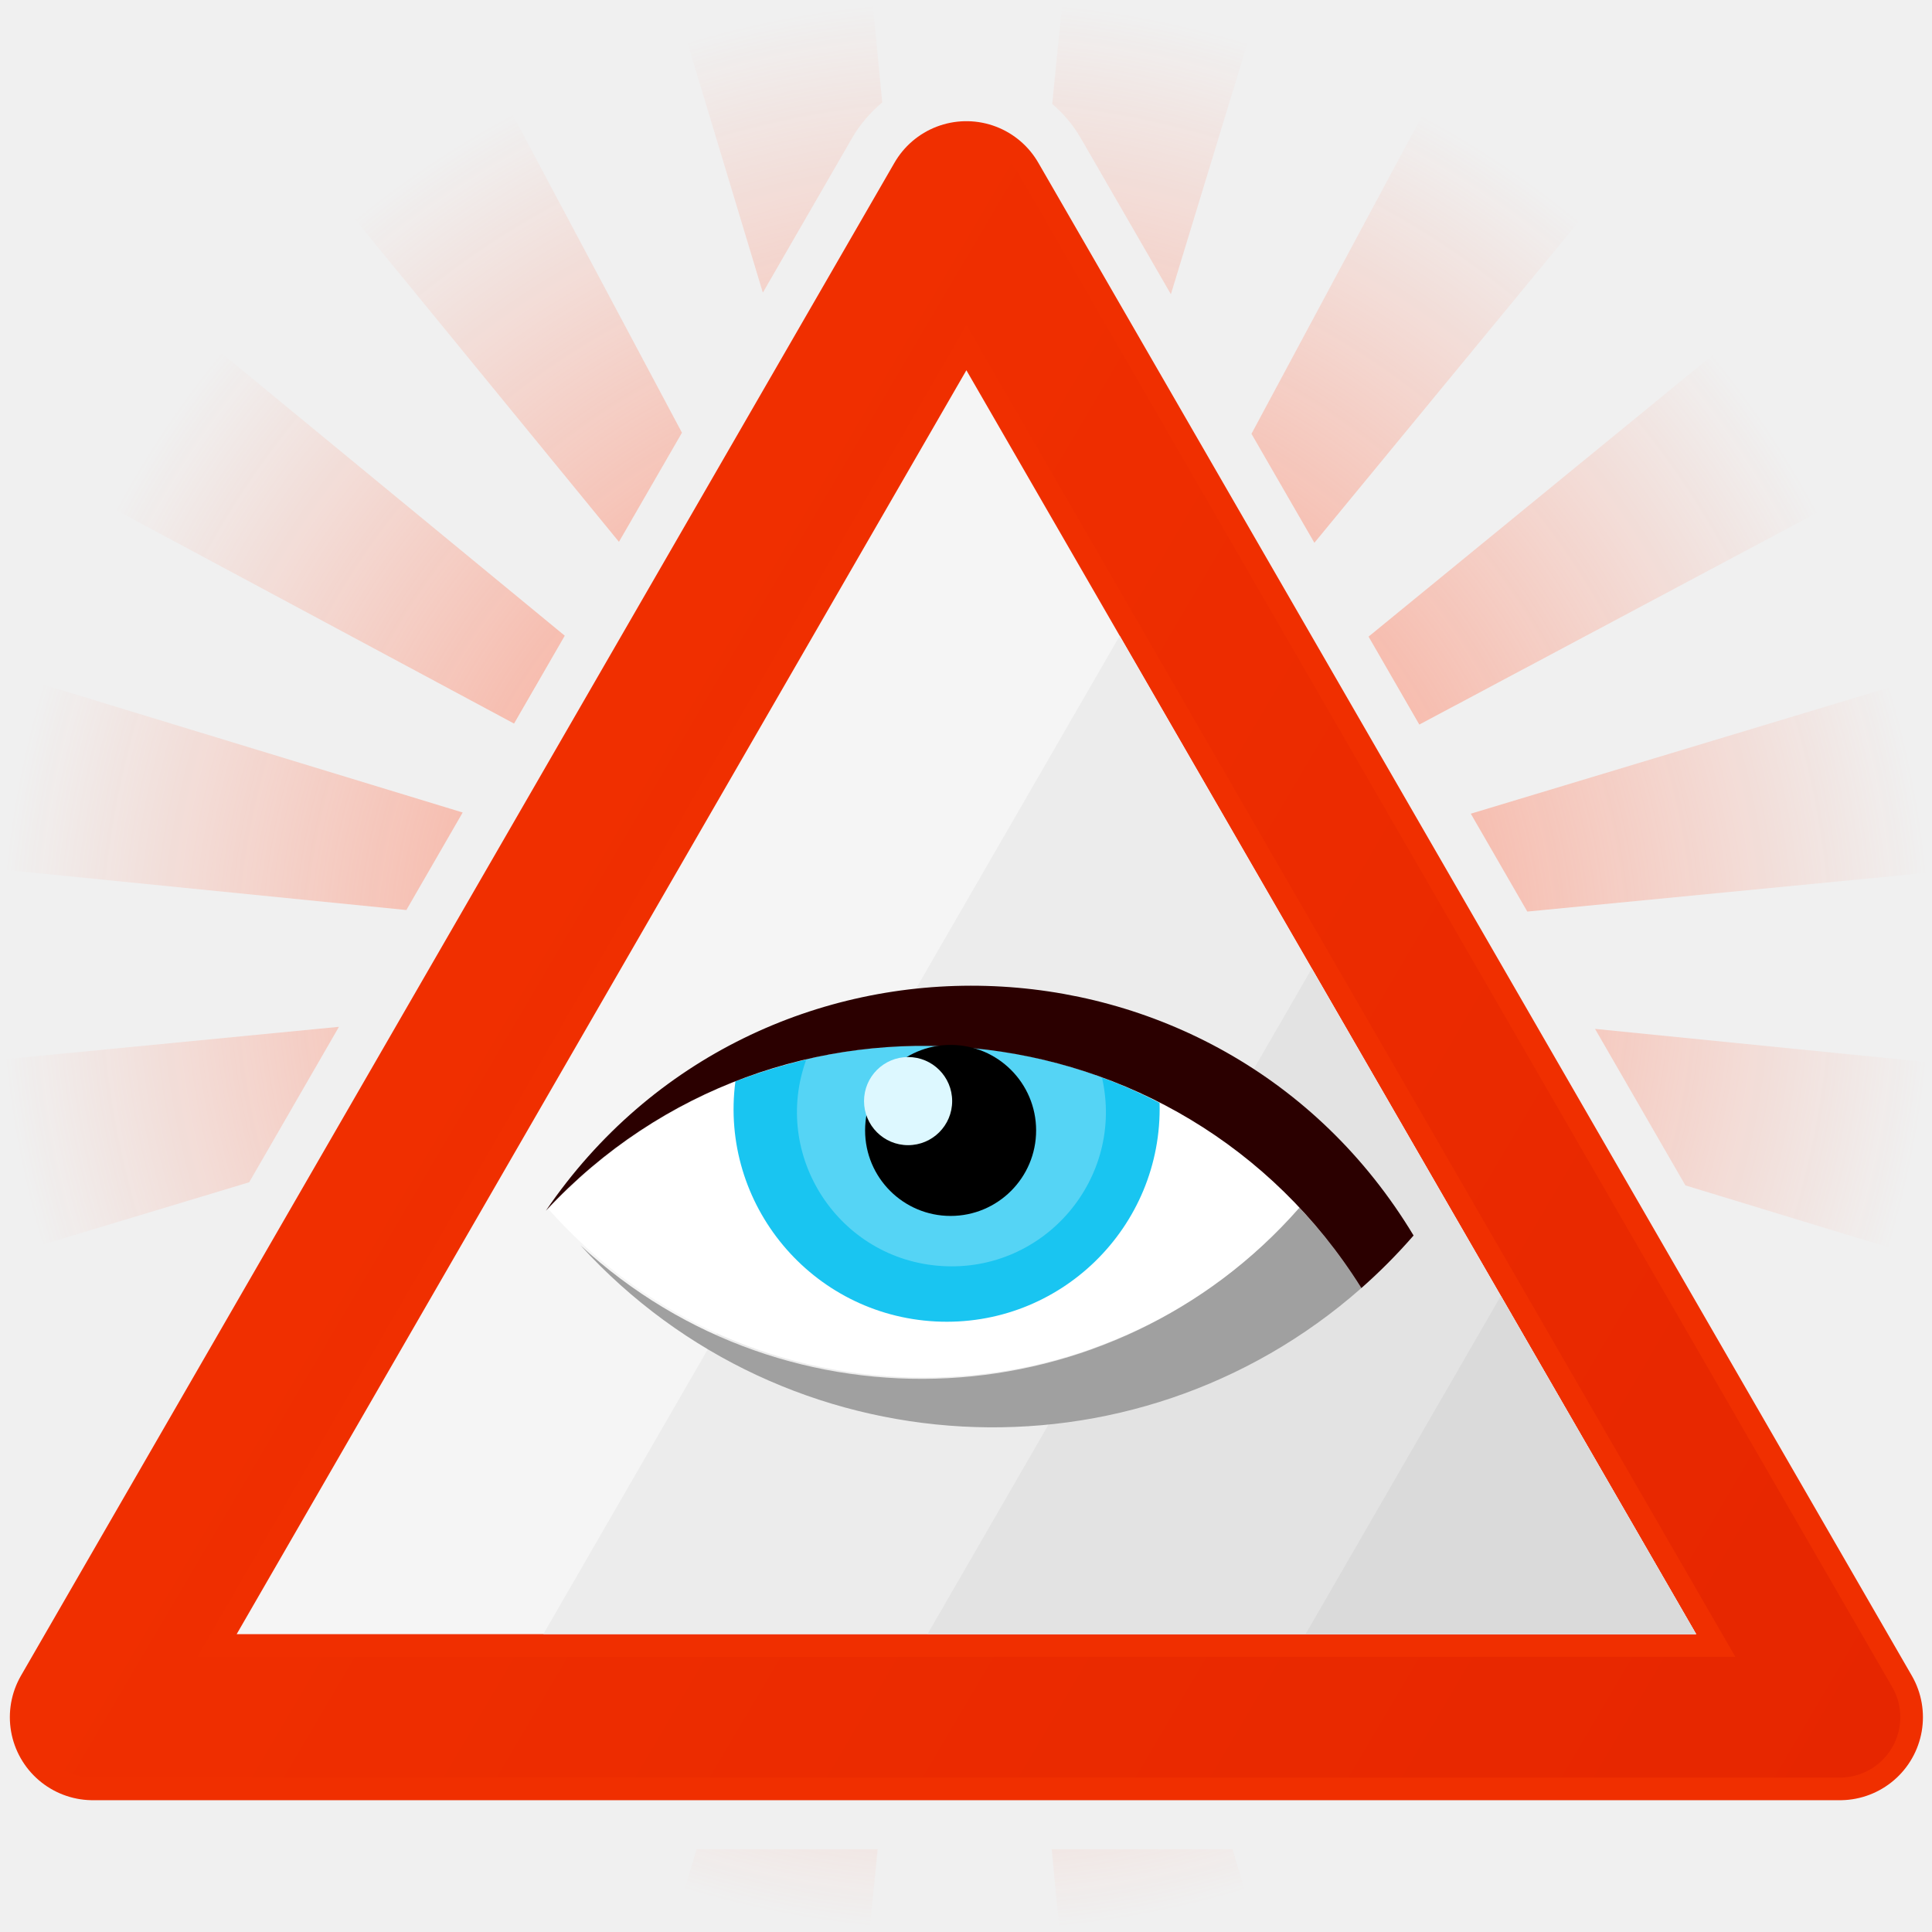
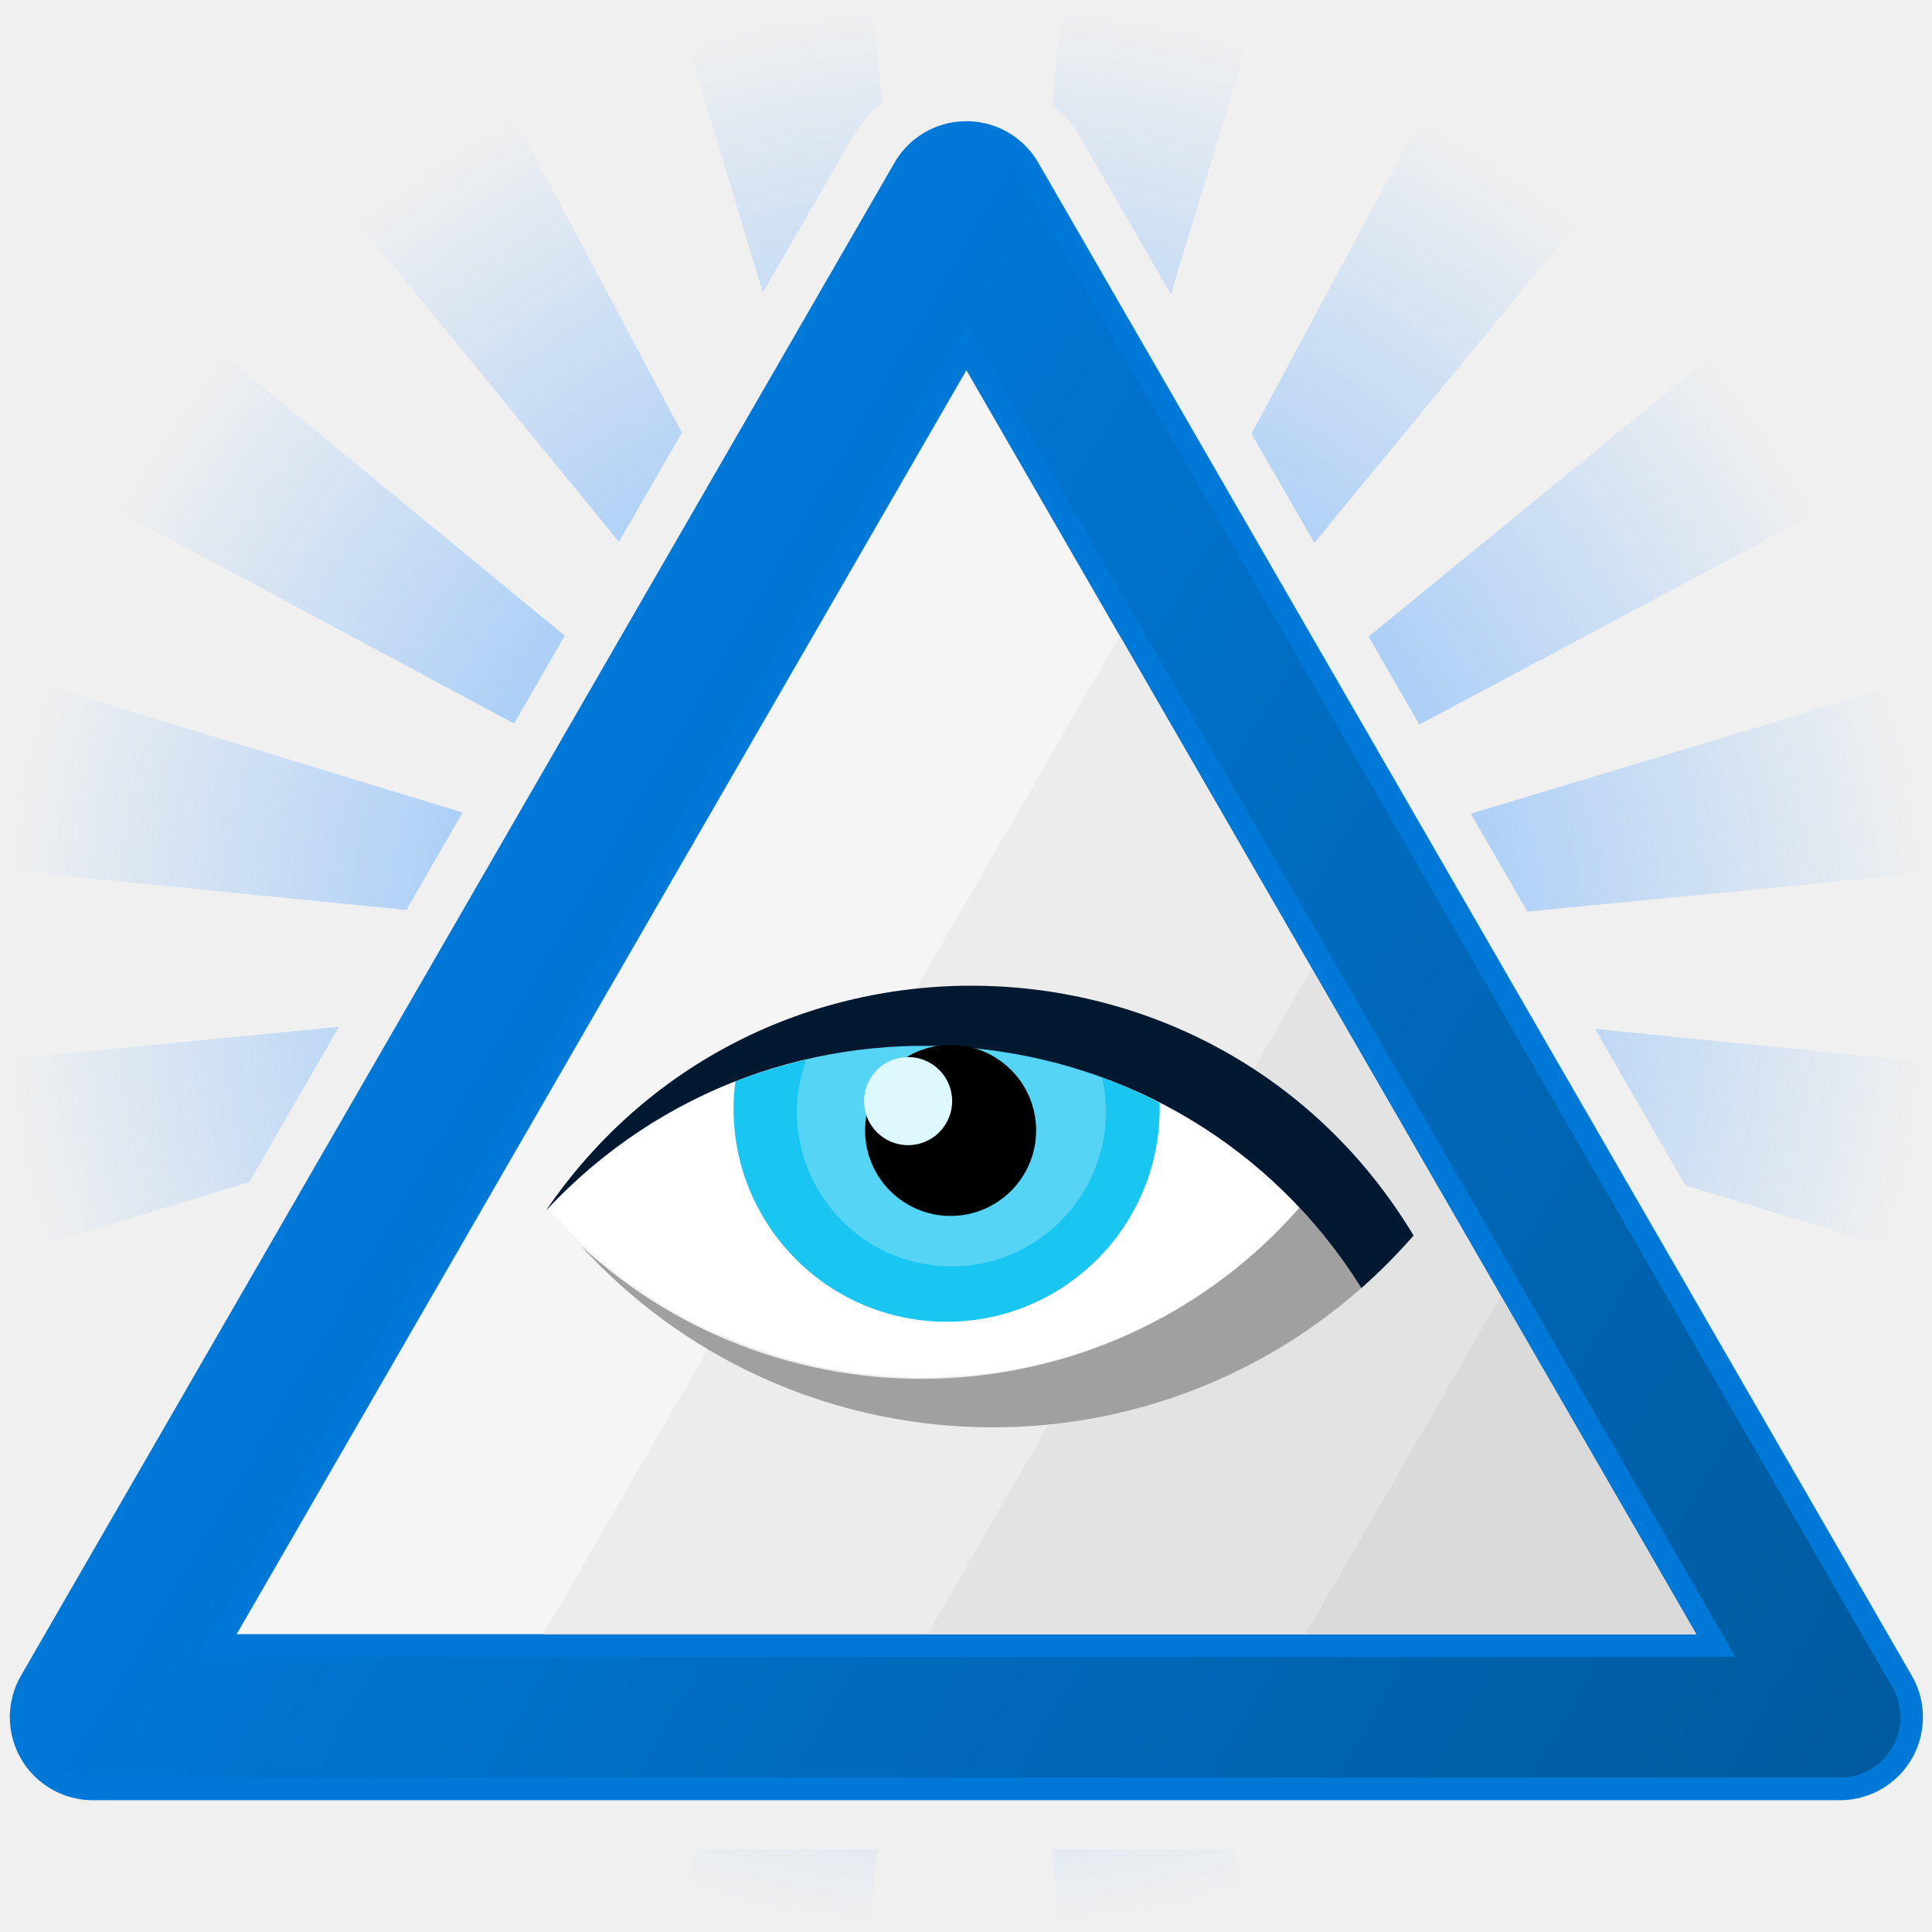
<svg xmlns="http://www.w3.org/2000/svg" xmlns:xlink="http://www.w3.org/1999/xlink" version="1.1" id="svg4375" viewBox="0 0 240 240" height="256" width="256">
  <defs id="defs4377">
    <linearGradient id="linearGradient1361">
-       <stop style="stop-color:#f02f00;stop-opacity:1" offset="0" id="stop1357" />
-       <stop style="stop-color:#e62600;stop-opacity:1" offset="1" id="stop1359" />
+       <stop style="stop-color:#0078d7;stop-opacity:1" offset="0" id="stop1357" />
+       <stop style="stop-color:#005a9e;stop-opacity:1" offset="1" id="stop1359" />
    </linearGradient>
    <linearGradient id="linearGradient15756">
-       <stop style="stop-color:#ff7e5f;stop-opacity:1" offset="0" id="stop15750" />
-       <stop id="stop15752" offset="0.353" style="stop-color:#ff7e5f;stop-opacity:0.616" />
-       <stop style="stop-color:#ff7e5f;stop-opacity:0" offset="1" id="stop15754" />
+       <stop style="stop-color:#58a6ff;stop-opacity:1" offset="0" id="stop15750" />
+       <stop id="stop15752" offset="0.353" style="stop-color:#58a6ff;stop-opacity:0.616" />
+       <stop style="stop-color:#58a6ff;stop-opacity:0" offset="1" id="stop15754" />
    </linearGradient>
    <clipPath clipPathUnits="userSpaceOnUse" id="clipPath1621-1">
      <path id="path1623-7" style="fill:none;stroke:#000000;stroke-width:1.875;stroke-linecap:round;stroke-linejoin:round;stroke-miterlimit:4;stroke-dasharray:none" d="m 1141.111,1079.62 -122.744,212.598 h 245.487 z" />
    </clipPath>
    <clipPath clipPathUnits="userSpaceOnUse" id="clipPath1966">
      <path d="m 1141.111,1079.62 -122.744,212.598 h 245.487 z" style="fill:none;stroke:#000000;stroke-width:1.875;stroke-linecap:round;stroke-linejoin:round;stroke-miterlimit:4;stroke-dasharray:none" id="path1968" />
    </clipPath>
    <clipPath clipPathUnits="userSpaceOnUse" id="clipPath1966-4">
      <path d="m 1141.111,1079.62 -122.744,212.598 h 245.487 z" style="fill:none;stroke:#000000;stroke-width:1.875;stroke-linecap:round;stroke-linejoin:round;stroke-miterlimit:4;stroke-dasharray:none" id="path1968-3" />
    </clipPath>
    <clipPath clipPathUnits="userSpaceOnUse" id="clipPath2215-5">
      <path d="m 1635.903,497.23 -122.744,212.598 h 245.487 z" style="fill:none;stroke:#000000;stroke-width:1.875;stroke-linecap:round;stroke-linejoin:round;stroke-miterlimit:4;stroke-dasharray:none" id="path2217-1" />
    </clipPath>
    <clipPath clipPathUnits="userSpaceOnUse" id="clipPath2219-1">
      <path d="M 1142.548,500.968 1019.804,713.566 h 245.487 z" style="fill:none;stroke:#000000;stroke-width:1.875;stroke-linecap:round;stroke-linejoin:round;stroke-miterlimit:4;stroke-dasharray:none" id="path2221-0" />
    </clipPath>
    <clipPath clipPathUnits="userSpaceOnUse" id="clipPath2564">
      <path d="M 1263.851,1289.554 1141.108,1076.955 1018.364,1289.554 Z" style="fill:none;stroke:#000000;stroke-width:3.75;stroke-linecap:round;stroke-linejoin:round;stroke-miterlimit:4;stroke-dasharray:none" id="path2566" />
    </clipPath>
    <clipPath clipPathUnits="userSpaceOnUse" id="clipPath2830-0">
      <path d="M 1263.851,1289.554 1141.108,1076.955 1018.364,1289.554 Z" style="fill:none;stroke:#000000;stroke-width:3.75;stroke-linecap:round;stroke-linejoin:round;stroke-miterlimit:4;stroke-dasharray:none" id="path2832-9" />
    </clipPath>
    <clipPath clipPathUnits="userSpaceOnUse" id="clipPath2834-1">
      <path d="M 1263.851,1289.554 1141.108,1076.955 1018.364,1289.554 Z" style="fill:none;stroke:#000000;stroke-width:3.75;stroke-linecap:round;stroke-linejoin:round;stroke-miterlimit:4;stroke-dasharray:none" id="path2836-9" />
    </clipPath>
    <clipPath clipPathUnits="userSpaceOnUse" id="clipPath2830">
      <path d="M 1263.851,1289.554 1141.108,1076.955 1018.364,1289.554 Z" style="fill:none;stroke:#000000;stroke-width:3.75;stroke-linecap:round;stroke-linejoin:round;stroke-miterlimit:4;stroke-dasharray:none" id="path2832" />
    </clipPath>
    <clipPath clipPathUnits="userSpaceOnUse" id="clipPath2834">
      <path d="M 1263.851,1289.554 1141.108,1076.955 1018.364,1289.554 Z" style="fill:none;stroke:#000000;stroke-width:3.75;stroke-linecap:round;stroke-linejoin:round;stroke-miterlimit:4;stroke-dasharray:none" id="path2836-8" />
    </clipPath>
    <radialGradient xlink:href="#linearGradient15756" id="radialGradient15741" gradientUnits="userSpaceOnUse" gradientTransform="matrix(1,0,0,1.000004,2.071602,-484.7564)" cx="166.008" cy="372.978" fx="166.008" fy="372.978" r="119.999" />
    <radialGradient xlink:href="#linearGradient15756" id="radialGradient1195" cx="128" cy="127.999" fx="128" fy="127.999" r="128" gradientTransform="matrix(1,0,0,1.000008,0,-9.7655505e-4)" gradientUnits="userSpaceOnUse" />
    <linearGradient xlink:href="#linearGradient1361" id="linearGradient1363" x1="105.846" y1="364.728" x2="282.537" y2="468.857" gradientUnits="userSpaceOnUse" />
    <clipPath clipPathUnits="userSpaceOnUse" id="clipPath1403">
-       <path style="color:#000000;font-style:normal;font-variant:normal;font-weight:normal;font-stretch:normal;font-size:medium;line-height:normal;font-family:sans-serif;font-variant-ligatures:normal;font-variant-position:normal;font-variant-caps:normal;font-variant-numeric:normal;font-variant-alternates:normal;font-feature-settings:normal;text-indent:0;text-align:start;text-decoration:none;text-decoration-line:none;text-decoration-style:solid;text-decoration-color:#000000;letter-spacing:normal;word-spacing:normal;text-transform:none;writing-mode:lr-tb;direction:ltr;text-orientation:mixed;dominant-baseline:auto;baseline-shift:baseline;text-anchor:start;white-space:normal;shape-padding:0;clip-rule:nonzero;display:inline;overflow:visible;visibility:visible;opacity:1;isolation:auto;mix-blend-mode:normal;color-interpolation:sRGB;color-interpolation-filters:linearRGB;solid-color:#000000;solid-opacity:1;vector-effect:none;fill:#ff3200;fill-opacity:1;fill-rule:nonzero;stroke:none;stroke-width:18.75;stroke-linecap:round;stroke-linejoin:round;stroke-miterlimit:4;stroke-dasharray:none;stroke-dashoffset:0;stroke-opacity:1;color-rendering:auto;image-rendering:auto;shape-rendering:auto;text-rendering:auto;enable-background:accumulate" d="m 166.057,297.094 92.273,159.824 H 73.781 Z" id="path1405" />
+       <path style="color:#000000;font-style:normal;font-variant:normal;font-weight:normal;font-stretch:normal;font-size:medium;line-height:normal;font-family:sans-serif;font-variant-ligatures:normal;font-variant-position:normal;font-variant-caps:normal;font-variant-numeric:normal;font-variant-alternates:normal;font-feature-settings:normal;text-indent:0;text-align:start;text-decoration:none;text-decoration-line:none;text-decoration-style:solid;text-decoration-color:#000000;letter-spacing:normal;word-spacing:normal;text-transform:none;writing-mode:lr-tb;direction:ltr;text-orientation:mixed;dominant-baseline:auto;baseline-shift:baseline;text-anchor:start;white-space:normal;shape-padding:0;clip-rule:nonzero;display:inline;overflow:visible;visibility:visible;opacity:1;isolation:auto;mix-blend-mode:normal;color-interpolation:sRGB;color-interpolation-filters:linearRGB;solid-color:#000000;solid-opacity:1;vector-effect:none;fill:#0078d7;fill-opacity:1;fill-rule:nonzero;stroke:none;stroke-width:18.75;stroke-linecap:round;stroke-linejoin:round;stroke-miterlimit:4;stroke-dasharray:none;stroke-dashoffset:0;stroke-opacity:1;color-rendering:auto;image-rendering:auto;shape-rendering:auto;text-rendering:auto;enable-background:accumulate" d="m 166.057,297.094 92.273,159.824 H 73.781 Z" id="path1405" />
    </clipPath>
  </defs>
  <g transform="translate(-46.00809,-252.9781)" id="layer1">
    <path style="fill:url(#radialGradient1195);fill-opacity:1.0;stroke:none;stroke-width:0.533;stroke-linecap:round;stroke-linejoin:round;stroke-miterlimit:4;stroke-dasharray:none" d="M 115.586 -0.002 L 90.854 4.881 L 101.08 38.773 L 112.896 18.307 C 113.957 16.472 115.322 14.882 116.902 13.576 L 115.586 -0.002 z M 140.797 0.037 L 139.424 13.768 C 140.912 15.04 142.202 16.563 143.209 18.307 L 155.148 38.986 L 165.516 4.992 L 140.797 0.037 z M 67.547 14.494 L 46.564 28.469 L 82.014 71.797 L 90.363 57.334 L 67.547 14.494 z M 188.791 14.674 L 165.826 57.482 L 174.162 71.922 L 209.73 28.713 L 188.791 14.674 z M 28.713 46.268 L 14.674 67.207 L 68.113 95.875 L 74.834 84.234 L 28.713 46.268 z M 227.531 46.564 L 181.342 84.355 L 188.068 96.008 L 241.506 67.547 L 227.531 46.564 z M 4.992 90.486 L 0.037 115.203 L 53.846 120.584 L 61.309 107.66 L 4.992 90.486 z M 251.119 90.852 L 194.887 107.818 L 202.375 120.787 L 256 115.586 L 251.119 90.852 z M 44.912 136.059 L 0 140.414 L 4.881 165.146 L 33.02 156.656 L 44.912 136.059 z M 211.352 136.334 L 223.324 157.072 L 251.008 165.516 L 255.963 140.795 L 211.352 136.334 z M 14.738 188.32 L 14.494 188.451 L 14.584 188.588 L 14.738 188.32 z M 92.309 245.035 L 90.486 251.008 L 115.203 255.963 L 116.297 245.035 L 92.309 245.035 z M 139.352 245.035 L 140.414 256 L 165.146 251.119 L 163.311 245.035 L 139.352 245.035 z " id="path24-3-9-9-8-9" transform="matrix(0.9375,0,0,0.9375,46.00809,252.9781)" />
-     <path id="path2836" style="fill:#f5f5f5;fill-opacity:1;stroke:#f02f00;stroke-width:20.625;stroke-linecap:round;stroke-linejoin:round;stroke-miterlimit:4;stroke-dasharray:none;stroke-opacity:1" d="M 274.569,466.294 166.056,278.345 57.544,466.294 Z" />
+     <path id="path2836" style="fill:#f5f5f5;fill-opacity:1;stroke:#0078d7;stroke-width:20.625;stroke-linecap:round;stroke-linejoin:round;stroke-miterlimit:4;stroke-dasharray:none;stroke-opacity:1" d="M 274.569,466.294 166.056,278.345 57.544,466.294 Z" />
    <path id="path2836-3" d="m 185.106,331.959 71.6,124.016 H 113.505 Z" style="color:#000000;font-style:normal;font-variant:normal;font-weight:normal;font-stretch:normal;font-size:medium;line-height:normal;font-family:sans-serif;font-variant-ligatures:normal;font-variant-position:normal;font-variant-caps:normal;font-variant-numeric:normal;font-variant-alternates:normal;font-feature-settings:normal;text-indent:0;text-align:start;text-decoration:none;text-decoration-line:none;text-decoration-style:solid;text-decoration-color:#000000;letter-spacing:normal;word-spacing:normal;text-transform:none;writing-mode:lr-tb;direction:ltr;text-orientation:mixed;dominant-baseline:auto;baseline-shift:baseline;text-anchor:start;white-space:normal;shape-padding:0;clip-rule:nonzero;display:inline;overflow:visible;visibility:visible;opacity:1;isolation:auto;mix-blend-mode:normal;color-interpolation:sRGB;color-interpolation-filters:linearRGB;solid-color:#000000;solid-opacity:1;vector-effect:none;fill:#ececec;fill-opacity:1;fill-rule:nonzero;stroke:none;stroke-width:14.549;stroke-linecap:round;stroke-linejoin:round;stroke-miterlimit:4;stroke-dasharray:none;stroke-dashoffset:0;stroke-opacity:1;color-rendering:auto;image-rendering:auto;shape-rendering:auto;text-rendering:auto;enable-background:accumulate" />
    <path id="path2836-3-6" d="m 208.967,373.288 47.739,82.688 h -95.479 z" style="color:#000000;font-style:normal;font-variant:normal;font-weight:normal;font-stretch:normal;font-size:medium;line-height:normal;font-family:sans-serif;font-variant-ligatures:normal;font-variant-position:normal;font-variant-caps:normal;font-variant-numeric:normal;font-variant-alternates:normal;font-feature-settings:normal;text-indent:0;text-align:start;text-decoration:none;text-decoration-line:none;text-decoration-style:solid;text-decoration-color:#000000;letter-spacing:normal;word-spacing:normal;text-transform:none;writing-mode:lr-tb;direction:ltr;text-orientation:mixed;dominant-baseline:auto;baseline-shift:baseline;text-anchor:start;white-space:normal;shape-padding:0;clip-rule:nonzero;display:inline;overflow:visible;visibility:visible;opacity:1;isolation:auto;mix-blend-mode:normal;color-interpolation:sRGB;color-interpolation-filters:linearRGB;solid-color:#000000;solid-opacity:1;vector-effect:none;fill:#e3e3e3;fill-opacity:1;fill-rule:nonzero;stroke:none;stroke-width:9.701;stroke-linecap:round;stroke-linejoin:round;stroke-miterlimit:4;stroke-dasharray:none;stroke-dashoffset:0;stroke-opacity:1;color-rendering:auto;image-rendering:auto;shape-rendering:auto;text-rendering:auto;enable-background:accumulate" />
    <path id="path54-4" style="fill:#ffffff;fill-opacity:1;stroke:none;stroke-width:2.815;stroke-linecap:round;stroke-linejoin:round;stroke-miterlimit:4;stroke-dasharray:none" d="m 137.632,387.219 c 2.864,-1.126 5.806,-2.044 8.802,-2.747 12.188,-2.859 24.947,-2.082 36.698,2.237 2.446,0.899 4.834,1.946 7.152,3.136 6.477,3.325 12.339,7.73 17.334,13.027 -24.727,28.181 -68.553,28.33 -93.46,0.329 6.536,-7.008 14.554,-12.474 23.474,-15.981 z" />
    <path id="path40-0" style="fill:#a0a0a0;fill-opacity:1;stroke:none;stroke-width:2.818;stroke-linecap:round;stroke-linejoin:round;stroke-miterlimit:4;stroke-dasharray:none" d="m 207.419,403.01 c 2.889,3.064 5.47,6.405 7.704,9.976 -28.367,24.996 -71.535,22.634 -97.006,-5.307 25.784,23.834 66.144,21.724 89.302,-4.669 z" />
    <path id="path24-9" style="fill:#19c5f1;fill-opacity:1;stroke:none;stroke-width:2.818;stroke-linecap:round;stroke-linejoin:round;stroke-miterlimit:4;stroke-dasharray:none" d="m 162.228,417.134 c 15.409,0.799 28.229,-11.702 27.828,-27.145 -2.311,-1.211 -4.701,-2.259 -7.15,-3.159 -11.763,-4.323 -24.536,-5.102 -36.737,-2.239 -2.999,0.703 -5.944,1.622 -8.807,2.717 -2,15.265 9.457,29.026 24.866,29.826 z" />
    <path id="path52-2-6" style="fill:#55d4f5;fill-opacity:1;stroke:none;stroke-width:0.822;stroke-linecap:round;stroke-linejoin:round;stroke-miterlimit:4;stroke-dasharray:none" d="m 182.902,386.843 c 2.838,12.501 -7.126,24.212 -19.908,23.406 -12.782,-0.806 -21.196,-13.676 -16.816,-25.683 12.192,-2.837 24.965,-2.059 36.724,2.277 z" />
-     <path id="path44-1-5" style="fill:#2b0000;fill-opacity:1;stroke:none;stroke-width:2.818;stroke-linecap:round;stroke-linejoin:round;stroke-miterlimit:4;stroke-dasharray:none;stroke-opacity:1" d="m 215.123,412.986 c 2.304,-2.03 4.47,-4.211 6.485,-6.529 -24.091,-40.009 -81.512,-41.64 -107.787,-3.084 28.75,-30.903 78.94,-26.128 101.302,9.613 z" />
+     <path id="path44-1-5" style="fill:#001830;fill-opacity:1;stroke:none;stroke-width:2.818;stroke-linecap:round;stroke-linejoin:round;stroke-miterlimit:4;stroke-dasharray:none;stroke-opacity:1" d="m 215.123,412.986 c 2.304,-2.03 4.47,-4.211 6.485,-6.529 -24.091,-40.009 -81.512,-41.64 -107.787,-3.084 28.75,-30.903 78.94,-26.128 101.302,9.613 z" />
    <circle id="circle16" style="fill:#000000;fill-opacity:1;stroke:none;stroke-width:1.283;stroke-linecap:round;stroke-linejoin:round;stroke-miterlimit:4;stroke-dasharray:none" r="10.623" cy="-393.403" cx="164.096" transform="scale(1,-1)" />
    <circle r="5.474" cy="389.761" cx="158.815" id="path4883-0-2" style="opacity:1;fill:#ddf8ff;fill-opacity:1;stroke:none;stroke-width:1.999;stroke-linecap:round;stroke-linejoin:bevel;stroke-miterlimit:4;stroke-dasharray:none;stroke-dashoffset:0;stroke-opacity:1" />
    <path id="path2836-1" style="fill:none;fill-opacity:1;stroke:url(#linearGradient1363);stroke-width:15;stroke-linecap:round;stroke-linejoin:round;stroke-miterlimit:4;stroke-dasharray:none;stroke-opacity:1" d="M 274.569,466.294 166.056,278.345 57.544,466.294 Z" />
    <path id="path2836-3-6-7" d="m 232.449,413.961 24.257,42.015 h -48.514 z" style="color:#000000;font-style:normal;font-variant:normal;font-weight:normal;font-stretch:normal;font-size:medium;line-height:normal;font-family:sans-serif;font-variant-ligatures:normal;font-variant-position:normal;font-variant-caps:normal;font-variant-numeric:normal;font-variant-alternates:normal;font-feature-settings:normal;text-indent:0;text-align:start;text-decoration:none;text-decoration-line:none;text-decoration-style:solid;text-decoration-color:#000000;letter-spacing:normal;word-spacing:normal;text-transform:none;writing-mode:lr-tb;direction:ltr;text-orientation:mixed;dominant-baseline:auto;baseline-shift:baseline;text-anchor:start;white-space:normal;shape-padding:0;clip-rule:nonzero;display:inline;overflow:visible;visibility:visible;opacity:1;isolation:auto;mix-blend-mode:normal;color-interpolation:sRGB;color-interpolation-filters:linearRGB;solid-color:#000000;solid-opacity:1;vector-effect:none;fill:#dadada;fill-opacity:1;fill-rule:nonzero;stroke:none;stroke-width:4.929;stroke-linecap:round;stroke-linejoin:round;stroke-miterlimit:4;stroke-dasharray:none;stroke-dashoffset:0;stroke-opacity:1;color-rendering:auto;image-rendering:auto;shape-rendering:auto;text-rendering:auto;enable-background:accumulate" />
  </g>
</svg>
